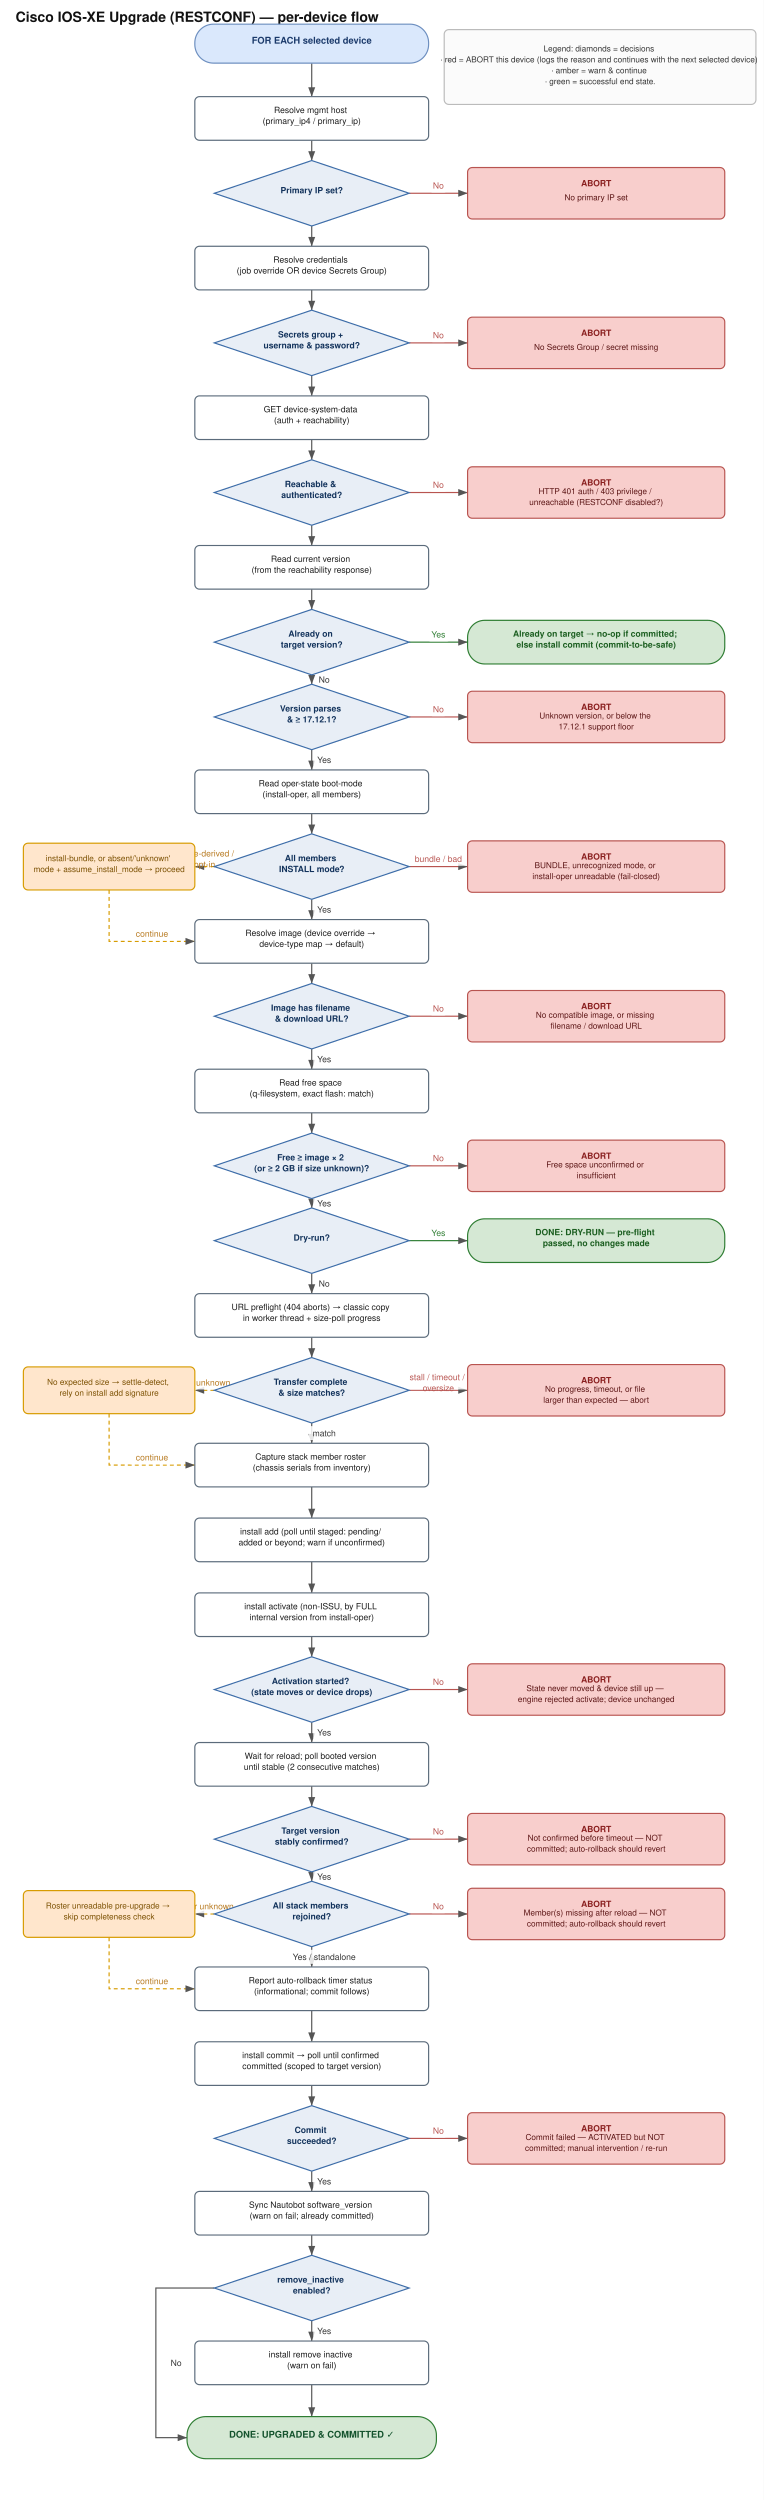
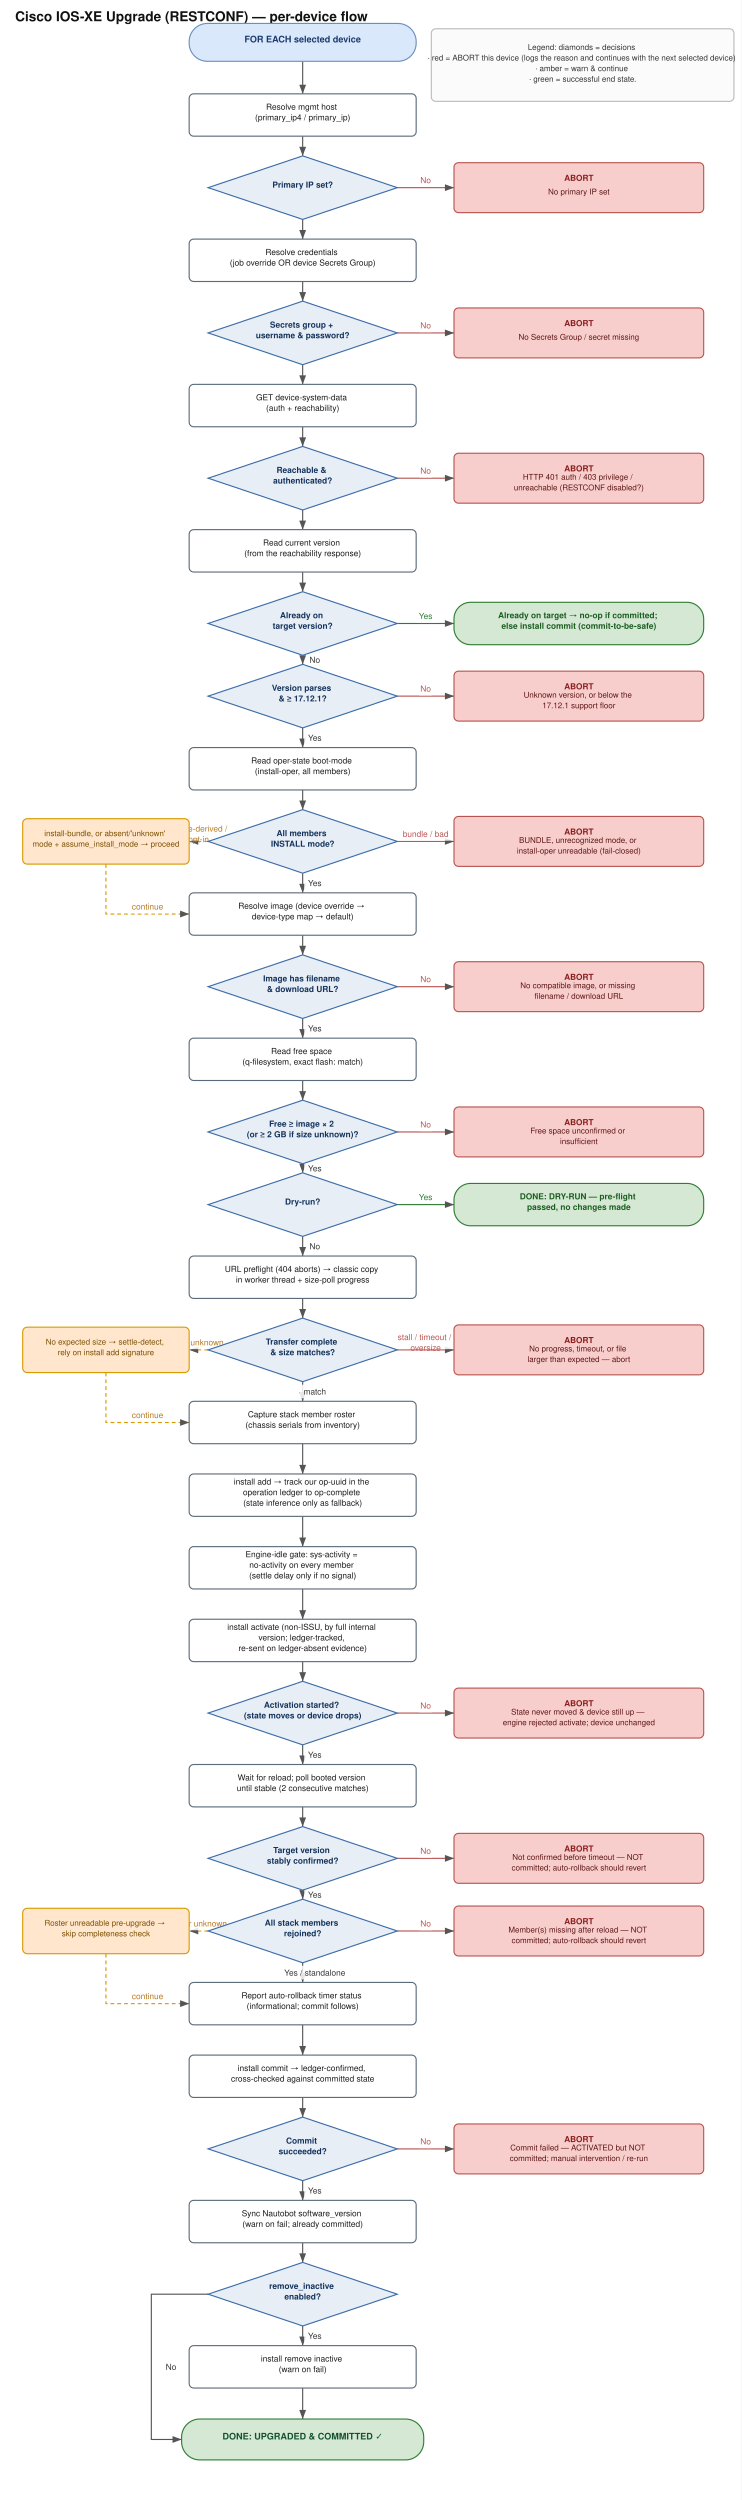
- <svg xmlns="http://www.w3.org/2000/svg" viewBox="0 0 980 3208" width="980" height="3208" font-family="Helvetica,Arial,sans-serif">
+ <svg xmlns="http://www.w3.org/2000/svg" viewBox="0 0 980 3304" width="980" height="3304" font-family="Helvetica,Arial,sans-serif">
  <defs>
    <marker id="arrow" markerWidth="10" markerHeight="10" refX="8" refY="3" orient="auto" markerUnits="strokeWidth">
      <path d="M0,0 L8,3 L0,6 z" fill="#555" />
    </marker>
  </defs>
-   <rect x="0" y="0" width="980" height="3208" fill="#ffffff" />
+   <rect x="0" y="0" width="980" height="3304" fill="#ffffff" />
  <text x="20" y="28" font-size="18" font-weight="bold" fill="#111">Cisco IOS-XE Upgrade (RESTCONF) — per-device flow</text>
  <rect x="570" y="38" width="400" height="96" rx="6" ry="6" fill="#fbfbfb" stroke="#bbb" stroke-width="1.5" />
  <text x="770" y="66" text-anchor="middle" font-family="Helvetica,Arial,sans-serif" font-size="10.5" fill="#333">
    <tspan x="770" dy="0">Legend:  diamonds = decisions</tspan>
    <tspan x="770" dy="14">· red = ABORT this device (logs the reason and continues with the next selected device)</tspan>
    <tspan x="770" dy="14">· amber = warn &amp; continue</tspan>
    <tspan x="770" dy="14">· green = successful end state.</tspan>
  </text>
  <path d="M 400 81 L 400 124" fill="none" stroke="#555" stroke-width="1.5" marker-end="url(#arrow)" />
  <path d="M 400 180 L 400 206" fill="none" stroke="#555" stroke-width="1.5" marker-end="url(#arrow)" />
  <path d="M 400 290 L 400 316" fill="none" stroke="#555" stroke-width="1.5" marker-end="url(#arrow)" />
  <path d="M 400 372 L 400 398" fill="none" stroke="#555" stroke-width="1.5" marker-end="url(#arrow)" />
  <path d="M 400 482 L 400 508" fill="none" stroke="#555" stroke-width="1.5" marker-end="url(#arrow)" />
  <path d="M 400 564 L 400 590" fill="none" stroke="#555" stroke-width="1.5" marker-end="url(#arrow)" />
  <path d="M 400 674 L 400 700" fill="none" stroke="#555" stroke-width="1.5" marker-end="url(#arrow)" />
  <path d="M 400 756 L 400 782" fill="none" stroke="#555" stroke-width="1.5" marker-end="url(#arrow)" />
  <path d="M 400 866 L 400 878" fill="none" stroke="#555" stroke-width="1.5" marker-end="url(#arrow)" />
  <rect x="406" y="863" width="21" height="18" rx="3" fill="#ffffff" fill-opacity="0.85" stroke="none" />
  <text x="416" y="876" text-anchor="middle" font-family="Helvetica,Arial,sans-serif" font-size="11" fill="#333">
    <tspan x="416" dy="0">No</tspan>
  </text>
  <path d="M 400 962 L 400 988" fill="none" stroke="#555" stroke-width="1.5" marker-end="url(#arrow)" />
  <rect x="402" y="966" width="28" height="18" rx="3" fill="#ffffff" fill-opacity="0.85" stroke="none" />
  <text x="416" y="979" text-anchor="middle" font-family="Helvetica,Arial,sans-serif" font-size="11" fill="#333">
    <tspan x="416" dy="0">Yes</tspan>
  </text>
  <path d="M 400 1044 L 400 1070" fill="none" stroke="#555" stroke-width="1.5" marker-end="url(#arrow)" />
  <path d="M 400 1154 L 400 1180" fill="none" stroke="#555" stroke-width="1.5" marker-end="url(#arrow)" />
  <rect x="402" y="1158" width="28" height="18" rx="3" fill="#ffffff" fill-opacity="0.85" stroke="none" />
  <text x="416" y="1171" text-anchor="middle" font-family="Helvetica,Arial,sans-serif" font-size="11" fill="#333">
    <tspan x="416" dy="0">Yes</tspan>
  </text>
  <path d="M 400 1236 L 400 1262" fill="none" stroke="#555" stroke-width="1.5" marker-end="url(#arrow)" />
  <path d="M 400 1346 L 400 1372" fill="none" stroke="#555" stroke-width="1.5" marker-end="url(#arrow)" />
  <rect x="402" y="1350" width="28" height="18" rx="3" fill="#ffffff" fill-opacity="0.85" stroke="none" />
  <text x="416" y="1363" text-anchor="middle" font-family="Helvetica,Arial,sans-serif" font-size="11" fill="#333">
    <tspan x="416" dy="0">Yes</tspan>
  </text>
  <path d="M 400 1428 L 400 1454" fill="none" stroke="#555" stroke-width="1.5" marker-end="url(#arrow)" />
  <path d="M 400 1538 L 400 1550" fill="none" stroke="#555" stroke-width="1.5" marker-end="url(#arrow)" />
  <rect x="402" y="1535" width="28" height="18" rx="3" fill="#ffffff" fill-opacity="0.85" stroke="none" />
  <text x="416" y="1548" text-anchor="middle" font-family="Helvetica,Arial,sans-serif" font-size="11" fill="#333">
    <tspan x="416" dy="0">Yes</tspan>
  </text>
  <path d="M 400 1634 L 400 1660" fill="none" stroke="#555" stroke-width="1.5" marker-end="url(#arrow)" />
  <rect x="406" y="1638" width="21" height="18" rx="3" fill="#ffffff" fill-opacity="0.85" stroke="none" />
  <text x="416" y="1651" text-anchor="middle" font-family="Helvetica,Arial,sans-serif" font-size="11" fill="#333">
    <tspan x="416" dy="0">No</tspan>
  </text>
  <path d="M 400 1716 L 400 1742" fill="none" stroke="#555" stroke-width="1.5" marker-end="url(#arrow)" />
  <path d="M 400 1826 L 400 1852" fill="none" stroke="#555" stroke-width="1.5" marker-end="url(#arrow)" />
  <rect x="396" y="1830" width="40" height="18" rx="3" fill="#ffffff" fill-opacity="0.85" stroke="none" />
  <text x="416" y="1843" text-anchor="middle" font-family="Helvetica,Arial,sans-serif" font-size="11" fill="#333">
    <tspan x="416" dy="0">match</tspan>
  </text>
  <path d="M 400 1908 L 400 1948" fill="none" stroke="#555" stroke-width="1.5" marker-end="url(#arrow)" />
  <path d="M 400 2004 L 400 2044" fill="none" stroke="#555" stroke-width="1.5" marker-end="url(#arrow)" />
-   <path d="M 400 2100 L 400 2126" fill="none" stroke="#555" stroke-width="1.5" marker-end="url(#arrow)" />
-   <path d="M 400 2210 L 400 2236" fill="none" stroke="#555" stroke-width="1.5" marker-end="url(#arrow)" />
-   <rect x="402" y="2214" width="28" height="18" rx="3" fill="#ffffff" fill-opacity="0.85" stroke="none" />
-   <text x="416" y="2227" text-anchor="middle" font-family="Helvetica,Arial,sans-serif" font-size="11" fill="#333">
-     <tspan x="416" dy="0">Yes</tspan>
-   </text>
-   <path d="M 400 2292 L 400 2318" fill="none" stroke="#555" stroke-width="1.5" marker-end="url(#arrow)" />
-   <path d="M 400 2402 L 400 2414" fill="none" stroke="#555" stroke-width="1.5" marker-end="url(#arrow)" />
-   <rect x="402" y="2399" width="28" height="18" rx="3" fill="#ffffff" fill-opacity="0.85" stroke="none" />
-   <text x="416" y="2412" text-anchor="middle" font-family="Helvetica,Arial,sans-serif" font-size="11" fill="#333">
-     <tspan x="416" dy="0">Yes</tspan>
-   </text>
-   <path d="M 400 2498 L 400 2524" fill="none" stroke="#555" stroke-width="1.5" marker-end="url(#arrow)" />
-   <rect x="360" y="2502" width="112" height="18" rx="3" fill="#ffffff" fill-opacity="0.85" stroke="none" />
-   <text x="416" y="2515" text-anchor="middle" font-family="Helvetica,Arial,sans-serif" font-size="11" fill="#333">
+   <path d="M 400 2100 L 400 2140" fill="none" stroke="#555" stroke-width="1.5" marker-end="url(#arrow)" />
+   <path d="M 400 2196 L 400 2222" fill="none" stroke="#555" stroke-width="1.5" marker-end="url(#arrow)" />
+   <path d="M 400 2306 L 400 2332" fill="none" stroke="#555" stroke-width="1.5" marker-end="url(#arrow)" />
+   <rect x="402" y="2310" width="28" height="18" rx="3" fill="#ffffff" fill-opacity="0.85" stroke="none" />
+   <text x="416" y="2323" text-anchor="middle" font-family="Helvetica,Arial,sans-serif" font-size="11" fill="#333">
+     <tspan x="416" dy="0">Yes</tspan>
+   </text>
+   <path d="M 400 2388 L 400 2414" fill="none" stroke="#555" stroke-width="1.5" marker-end="url(#arrow)" />
+   <path d="M 400 2498 L 400 2510" fill="none" stroke="#555" stroke-width="1.5" marker-end="url(#arrow)" />
+   <rect x="402" y="2495" width="28" height="18" rx="3" fill="#ffffff" fill-opacity="0.85" stroke="none" />
+   <text x="416" y="2508" text-anchor="middle" font-family="Helvetica,Arial,sans-serif" font-size="11" fill="#333">
+     <tspan x="416" dy="0">Yes</tspan>
+   </text>
+   <path d="M 400 2594 L 400 2620" fill="none" stroke="#555" stroke-width="1.5" marker-end="url(#arrow)" />
+   <rect x="360" y="2598" width="112" height="18" rx="3" fill="#ffffff" fill-opacity="0.85" stroke="none" />
+   <text x="416" y="2611" text-anchor="middle" font-family="Helvetica,Arial,sans-serif" font-size="11" fill="#333">
    <tspan x="416" dy="0">Yes / standalone</tspan>
  </text>
-   <path d="M 400 2580 L 400 2620" fill="none" stroke="#555" stroke-width="1.5" marker-end="url(#arrow)" />
-   <path d="M 400 2676 L 400 2702" fill="none" stroke="#555" stroke-width="1.5" marker-end="url(#arrow)" />
-   <path d="M 400 2786 L 400 2812" fill="none" stroke="#555" stroke-width="1.5" marker-end="url(#arrow)" />
-   <rect x="402" y="2790" width="28" height="18" rx="3" fill="#ffffff" fill-opacity="0.85" stroke="none" />
-   <text x="416" y="2803" text-anchor="middle" font-family="Helvetica,Arial,sans-serif" font-size="11" fill="#333">
-     <tspan x="416" dy="0">Yes</tspan>
-   </text>
-   <path d="M 400 2868 L 400 2894" fill="none" stroke="#555" stroke-width="1.5" marker-end="url(#arrow)" />
-   <path d="M 400 2978 L 400 3004" fill="none" stroke="#555" stroke-width="1.5" marker-end="url(#arrow)" />
-   <rect x="402" y="2982" width="28" height="18" rx="3" fill="#ffffff" fill-opacity="0.85" stroke="none" />
-   <text x="416" y="2995" text-anchor="middle" font-family="Helvetica,Arial,sans-serif" font-size="11" fill="#333">
-     <tspan x="416" dy="0">Yes</tspan>
-   </text>
-   <path d="M 400 3060 L 400 3101" fill="none" stroke="#555" stroke-width="1.5" marker-end="url(#arrow)" />
-   <path d="M 275 2936 L 200 2936 L 200 3128 L 240 3128" fill="none" stroke="#555" stroke-width="1.5" marker-end="url(#arrow)" />
-   <rect x="216" y="3023" width="21" height="18" rx="3" fill="#ffffff" fill-opacity="0.85" stroke="none" />
-   <text x="226" y="3036" text-anchor="middle" font-family="Helvetica,Arial,sans-serif" font-size="11" fill="#333">
+   <path d="M 400 2676 L 400 2716" fill="none" stroke="#555" stroke-width="1.5" marker-end="url(#arrow)" />
+   <path d="M 400 2772 L 400 2798" fill="none" stroke="#555" stroke-width="1.5" marker-end="url(#arrow)" />
+   <path d="M 400 2882 L 400 2908" fill="none" stroke="#555" stroke-width="1.5" marker-end="url(#arrow)" />
+   <rect x="402" y="2886" width="28" height="18" rx="3" fill="#ffffff" fill-opacity="0.85" stroke="none" />
+   <text x="416" y="2899" text-anchor="middle" font-family="Helvetica,Arial,sans-serif" font-size="11" fill="#333">
+     <tspan x="416" dy="0">Yes</tspan>
+   </text>
+   <path d="M 400 2964 L 400 2990" fill="none" stroke="#555" stroke-width="1.5" marker-end="url(#arrow)" />
+   <path d="M 400 3074 L 400 3100" fill="none" stroke="#555" stroke-width="1.5" marker-end="url(#arrow)" />
+   <rect x="402" y="3078" width="28" height="18" rx="3" fill="#ffffff" fill-opacity="0.85" stroke="none" />
+   <text x="416" y="3091" text-anchor="middle" font-family="Helvetica,Arial,sans-serif" font-size="11" fill="#333">
+     <tspan x="416" dy="0">Yes</tspan>
+   </text>
+   <path d="M 400 3156 L 400 3197" fill="none" stroke="#555" stroke-width="1.5" marker-end="url(#arrow)" />
+   <path d="M 275 3032 L 200 3032 L 200 3224 L 240 3224" fill="none" stroke="#555" stroke-width="1.5" marker-end="url(#arrow)" />
+   <rect x="216" y="3119" width="21" height="18" rx="3" fill="#ffffff" fill-opacity="0.85" stroke="none" />
+   <text x="226" y="3132" text-anchor="middle" font-family="Helvetica,Arial,sans-serif" font-size="11" fill="#333">
    <tspan x="226" dy="0">No</tspan>
  </text>
  <path d="M 525 248 L 600 248" fill="none" stroke="#B85450" stroke-width="1.5" marker-end="url(#arrow)" />
  <rect x="552" y="229" width="21" height="18" rx="3" fill="#ffffff" fill-opacity="0.85" stroke="none" />
  <text x="562.5" y="242" text-anchor="middle" font-family="Helvetica,Arial,sans-serif" font-size="11" fill="#B85450">
    <tspan x="562.5" dy="0">No</tspan>
  </text>
  <rect x="600" y="215" width="330" height="66" rx="6" ry="6" fill="#F8CECC" stroke="#B85450" stroke-width="1.5" />
  <text x="765.0" y="239" text-anchor="middle" font-family="Helvetica,Arial,sans-serif" font-size="11" font-weight="bold" fill="#8a1f1f">
    <tspan x="765.0" dy="0">ABORT</tspan>
  </text>
  <text x="765.0" y="257" text-anchor="middle" font-family="Helvetica,Arial,sans-serif" font-size="10.5" fill="#5b1414">
    <tspan x="765.0" dy="0">No primary IP set</tspan>
  </text>
  <path d="M 525 440 L 600 440" fill="none" stroke="#B85450" stroke-width="1.5" marker-end="url(#arrow)" />
  <rect x="552" y="421" width="21" height="18" rx="3" fill="#ffffff" fill-opacity="0.85" stroke="none" />
  <text x="562.5" y="434" text-anchor="middle" font-family="Helvetica,Arial,sans-serif" font-size="11" fill="#B85450">
    <tspan x="562.5" dy="0">No</tspan>
  </text>
  <rect x="600" y="407" width="330" height="66" rx="6" ry="6" fill="#F8CECC" stroke="#B85450" stroke-width="1.5" />
  <text x="765.0" y="431" text-anchor="middle" font-family="Helvetica,Arial,sans-serif" font-size="11" font-weight="bold" fill="#8a1f1f">
    <tspan x="765.0" dy="0">ABORT</tspan>
  </text>
  <text x="765.0" y="449" text-anchor="middle" font-family="Helvetica,Arial,sans-serif" font-size="10.5" fill="#5b1414">
    <tspan x="765.0" dy="0">No Secrets Group / secret missing</tspan>
  </text>
  <path d="M 525 632 L 600 632" fill="none" stroke="#B85450" stroke-width="1.5" marker-end="url(#arrow)" />
  <rect x="552" y="613" width="21" height="18" rx="3" fill="#ffffff" fill-opacity="0.85" stroke="none" />
  <text x="562.5" y="626" text-anchor="middle" font-family="Helvetica,Arial,sans-serif" font-size="11" fill="#B85450">
    <tspan x="562.5" dy="0">No</tspan>
  </text>
  <rect x="600" y="599" width="330" height="66" rx="6" ry="6" fill="#F8CECC" stroke="#B85450" stroke-width="1.5" />
  <text x="765.0" y="623" text-anchor="middle" font-family="Helvetica,Arial,sans-serif" font-size="11" font-weight="bold" fill="#8a1f1f">
    <tspan x="765.0" dy="0">ABORT</tspan>
  </text>
  <text x="765.0" y="634" text-anchor="middle" font-family="Helvetica,Arial,sans-serif" font-size="10.5" fill="#5b1414">
    <tspan x="765.0" dy="0">HTTP 401 auth / 403 privilege /</tspan>
    <tspan x="765.0" dy="14">unreachable (RESTCONF disabled?)</tspan>
  </text>
  <path d="M 525 824 L 600 824" fill="none" stroke="#2E7D32" stroke-width="1.5" marker-end="url(#arrow)" />
  <rect x="549" y="805" width="28" height="18" rx="3" fill="#ffffff" fill-opacity="0.85" stroke="none" />
  <text x="562.5" y="818" text-anchor="middle" font-family="Helvetica,Arial,sans-serif" font-size="11" fill="#2E7D32">
    <tspan x="562.5" dy="0">Yes</tspan>
  </text>
  <rect x="600" y="796" width="330" height="56" rx="22" ry="22" fill="#D5E8D4" stroke="#2E7D32" stroke-width="1.5" />
  <text x="765.0" y="817" text-anchor="middle" font-family="Helvetica,Arial,sans-serif" font-size="11" font-weight="bold" fill="#1b5e20">
    <tspan x="765.0" dy="0">Already on target → no-op if committed;</tspan>
    <tspan x="765.0" dy="14">else install commit (commit-to-be-safe)</tspan>
  </text>
  <path d="M 525 920 L 600 920" fill="none" stroke="#B85450" stroke-width="1.5" marker-end="url(#arrow)" />
  <rect x="552" y="901" width="21" height="18" rx="3" fill="#ffffff" fill-opacity="0.85" stroke="none" />
  <text x="562.5" y="914" text-anchor="middle" font-family="Helvetica,Arial,sans-serif" font-size="11" fill="#B85450">
    <tspan x="562.5" dy="0">No</tspan>
  </text>
  <rect x="600" y="887" width="330" height="66" rx="6" ry="6" fill="#F8CECC" stroke="#B85450" stroke-width="1.5" />
  <text x="765.0" y="911" text-anchor="middle" font-family="Helvetica,Arial,sans-serif" font-size="11" font-weight="bold" fill="#8a1f1f">
    <tspan x="765.0" dy="0">ABORT</tspan>
  </text>
  <text x="765.0" y="922" text-anchor="middle" font-family="Helvetica,Arial,sans-serif" font-size="10.5" fill="#5b1414">
    <tspan x="765.0" dy="0">Unknown version, or below the</tspan>
    <tspan x="765.0" dy="14">17.12.1 support floor</tspan>
  </text>
  <path d="M 525 1112 L 600 1112" fill="none" stroke="#B85450" stroke-width="1.5" marker-end="url(#arrow)" />
  <rect x="520" y="1093" width="86" height="18" rx="3" fill="#ffffff" fill-opacity="0.85" stroke="none" />
  <text x="562.5" y="1106" text-anchor="middle" font-family="Helvetica,Arial,sans-serif" font-size="11" fill="#B85450">
    <tspan x="562.5" dy="0">bundle / bad</tspan>
  </text>
  <rect x="600" y="1079" width="330" height="66" rx="6" ry="6" fill="#F8CECC" stroke="#B85450" stroke-width="1.5" />
  <text x="765.0" y="1103" text-anchor="middle" font-family="Helvetica,Arial,sans-serif" font-size="11" font-weight="bold" fill="#8a1f1f">
    <tspan x="765.0" dy="0">ABORT</tspan>
  </text>
  <text x="765.0" y="1114" text-anchor="middle" font-family="Helvetica,Arial,sans-serif" font-size="10.5" fill="#5b1414">
    <tspan x="765.0" dy="0">BUNDLE, unrecognized mode, or</tspan>
    <tspan x="765.0" dy="14">install-oper unreadable (fail-closed)</tspan>
  </text>
  <path d="M 275 1112 L 250 1112" fill="none" stroke="#D79B00" stroke-width="1.5" stroke-dasharray="5,4" marker-end="url(#arrow)" />
  <rect x="184" y="1093" width="158" height="18" rx="3" fill="#ffffff" fill-opacity="0.85" stroke="none" />
  <text x="262.5" y="1099" text-anchor="middle" font-family="Helvetica,Arial,sans-serif" font-size="11" fill="#B7791f">
    <tspan x="262.5" dy="0">bundle-derived /</tspan>
    <tspan x="262.5" dy="14">opt-in</tspan>
  </text>
  <rect x="30" y="1082" width="220" height="60" rx="6" ry="6" fill="#FFE6CC" stroke="#D79B00" stroke-width="1.5" />
  <text x="140.0" y="1105" text-anchor="middle" font-family="Helvetica,Arial,sans-serif" font-size="10.5" fill="#7a4f00">
    <tspan x="140.0" dy="0">install-bundle, or absent/'unknown'</tspan>
    <tspan x="140.0" dy="14">mode + assume_install_mode → proceed</tspan>
  </text>
  <path d="M 140 1142 L 140 1208 L 250 1208" fill="none" stroke="#D79B00" stroke-width="1.5" stroke-dasharray="5,4" marker-end="url(#arrow)" />
  <rect x="165" y="1189" width="60" height="18" rx="3" fill="#ffffff" fill-opacity="0.85" stroke="none" />
  <text x="195.0" y="1202" text-anchor="middle" font-family="Helvetica,Arial,sans-serif" font-size="11" fill="#B7791f">
    <tspan x="195.0" dy="0">continue</tspan>
  </text>
  <path d="M 525 1304 L 600 1304" fill="none" stroke="#B85450" stroke-width="1.5" marker-end="url(#arrow)" />
  <rect x="552" y="1285" width="21" height="18" rx="3" fill="#ffffff" fill-opacity="0.85" stroke="none" />
  <text x="562.5" y="1298" text-anchor="middle" font-family="Helvetica,Arial,sans-serif" font-size="11" fill="#B85450">
    <tspan x="562.5" dy="0">No</tspan>
  </text>
  <rect x="600" y="1271" width="330" height="66" rx="6" ry="6" fill="#F8CECC" stroke="#B85450" stroke-width="1.5" />
  <text x="765.0" y="1295" text-anchor="middle" font-family="Helvetica,Arial,sans-serif" font-size="11" font-weight="bold" fill="#8a1f1f">
    <tspan x="765.0" dy="0">ABORT</tspan>
  </text>
  <text x="765.0" y="1306" text-anchor="middle" font-family="Helvetica,Arial,sans-serif" font-size="10.5" fill="#5b1414">
    <tspan x="765.0" dy="0">No compatible image, or missing</tspan>
    <tspan x="765.0" dy="14">filename / download URL</tspan>
  </text>
  <path d="M 525 1496 L 600 1496" fill="none" stroke="#B85450" stroke-width="1.5" marker-end="url(#arrow)" />
  <rect x="552" y="1477" width="21" height="18" rx="3" fill="#ffffff" fill-opacity="0.85" stroke="none" />
  <text x="562.5" y="1490" text-anchor="middle" font-family="Helvetica,Arial,sans-serif" font-size="11" fill="#B85450">
    <tspan x="562.5" dy="0">No</tspan>
  </text>
  <rect x="600" y="1463" width="330" height="66" rx="6" ry="6" fill="#F8CECC" stroke="#B85450" stroke-width="1.5" />
  <text x="765.0" y="1487" text-anchor="middle" font-family="Helvetica,Arial,sans-serif" font-size="11" font-weight="bold" fill="#8a1f1f">
    <tspan x="765.0" dy="0">ABORT</tspan>
  </text>
  <text x="765.0" y="1498" text-anchor="middle" font-family="Helvetica,Arial,sans-serif" font-size="10.5" fill="#5b1414">
    <tspan x="765.0" dy="0">Free space unconfirmed or</tspan>
    <tspan x="765.0" dy="14">insufficient</tspan>
  </text>
  <path d="M 525 1592 L 600 1592" fill="none" stroke="#2E7D32" stroke-width="1.5" marker-end="url(#arrow)" />
  <rect x="549" y="1573" width="28" height="18" rx="3" fill="#ffffff" fill-opacity="0.85" stroke="none" />
  <text x="562.5" y="1586" text-anchor="middle" font-family="Helvetica,Arial,sans-serif" font-size="11" fill="#2E7D32">
    <tspan x="562.5" dy="0">Yes</tspan>
  </text>
  <rect x="600" y="1564" width="330" height="56" rx="22" ry="22" fill="#D5E8D4" stroke="#2E7D32" stroke-width="1.5" />
  <text x="765.0" y="1585" text-anchor="middle" font-family="Helvetica,Arial,sans-serif" font-size="11" font-weight="bold" fill="#1b5e20">
    <tspan x="765.0" dy="0">DONE: DRY-RUN — pre-flight</tspan>
    <tspan x="765.0" dy="14">passed, no changes made</tspan>
  </text>
  <path d="M 525 1784 L 600 1784" fill="none" stroke="#B85450" stroke-width="1.5" marker-end="url(#arrow)" />
  <rect x="474" y="1765" width="177" height="18" rx="3" fill="#ffffff" fill-opacity="0.85" stroke="none" />
  <text x="562.5" y="1771" text-anchor="middle" font-family="Helvetica,Arial,sans-serif" font-size="11" fill="#B85450">
    <tspan x="562.5" dy="0">stall / timeout /</tspan>
    <tspan x="562.5" dy="14">oversize</tspan>
  </text>
  <rect x="600" y="1751" width="330" height="66" rx="6" ry="6" fill="#F8CECC" stroke="#B85450" stroke-width="1.5" />
  <text x="765.0" y="1775" text-anchor="middle" font-family="Helvetica,Arial,sans-serif" font-size="11" font-weight="bold" fill="#8a1f1f">
    <tspan x="765.0" dy="0">ABORT</tspan>
  </text>
  <text x="765.0" y="1786" text-anchor="middle" font-family="Helvetica,Arial,sans-serif" font-size="10.5" fill="#5b1414">
    <tspan x="765.0" dy="0">No progress, timeout, or file</tspan>
    <tspan x="765.0" dy="14">larger than expected — abort</tspan>
  </text>
  <path d="M 275 1784 L 250 1784" fill="none" stroke="#D79B00" stroke-width="1.5" stroke-dasharray="5,4" marker-end="url(#arrow)" />
  <rect x="220" y="1765" width="86" height="18" rx="3" fill="#ffffff" fill-opacity="0.85" stroke="none" />
  <text x="262.5" y="1778" text-anchor="middle" font-family="Helvetica,Arial,sans-serif" font-size="11" fill="#B7791f">
    <tspan x="262.5" dy="0">size unknown</tspan>
  </text>
  <rect x="30" y="1754" width="220" height="60" rx="6" ry="6" fill="#FFE6CC" stroke="#D79B00" stroke-width="1.5" />
  <text x="140.0" y="1777" text-anchor="middle" font-family="Helvetica,Arial,sans-serif" font-size="10.5" fill="#7a4f00">
    <tspan x="140.0" dy="0">No expected size → settle-detect,</tspan>
    <tspan x="140.0" dy="14">rely on install add signature</tspan>
  </text>
  <path d="M 140 1814 L 140 1880 L 250 1880" fill="none" stroke="#D79B00" stroke-width="1.5" stroke-dasharray="5,4" marker-end="url(#arrow)" />
  <rect x="165" y="1861" width="60" height="18" rx="3" fill="#ffffff" fill-opacity="0.85" stroke="none" />
  <text x="195.0" y="1874" text-anchor="middle" font-family="Helvetica,Arial,sans-serif" font-size="11" fill="#B7791f">
    <tspan x="195.0" dy="0">continue</tspan>
  </text>
-   <path d="M 525 2168 L 600 2168" fill="none" stroke="#B85450" stroke-width="1.5" marker-end="url(#arrow)" />
-   <rect x="552" y="2149" width="21" height="18" rx="3" fill="#ffffff" fill-opacity="0.85" stroke="none" />
-   <text x="562.5" y="2162" text-anchor="middle" font-family="Helvetica,Arial,sans-serif" font-size="11" fill="#B85450">
-     <tspan x="562.5" dy="0">No</tspan>
-   </text>
-   <rect x="600" y="2135" width="330" height="66" rx="6" ry="6" fill="#F8CECC" stroke="#B85450" stroke-width="1.5" />
-   <text x="765.0" y="2159" text-anchor="middle" font-family="Helvetica,Arial,sans-serif" font-size="11" font-weight="bold" fill="#8a1f1f">
-     <tspan x="765.0" dy="0">ABORT</tspan>
-   </text>
-   <text x="765.0" y="2170" text-anchor="middle" font-family="Helvetica,Arial,sans-serif" font-size="10.5" fill="#5b1414">
+   <path d="M 525 2264 L 600 2264" fill="none" stroke="#B85450" stroke-width="1.5" marker-end="url(#arrow)" />
+   <rect x="552" y="2245" width="21" height="18" rx="3" fill="#ffffff" fill-opacity="0.85" stroke="none" />
+   <text x="562.5" y="2258" text-anchor="middle" font-family="Helvetica,Arial,sans-serif" font-size="11" fill="#B85450">
+     <tspan x="562.5" dy="0">No</tspan>
+   </text>
+   <rect x="600" y="2231" width="330" height="66" rx="6" ry="6" fill="#F8CECC" stroke="#B85450" stroke-width="1.5" />
+   <text x="765.0" y="2255" text-anchor="middle" font-family="Helvetica,Arial,sans-serif" font-size="11" font-weight="bold" fill="#8a1f1f">
+     <tspan x="765.0" dy="0">ABORT</tspan>
+   </text>
+   <text x="765.0" y="2266" text-anchor="middle" font-family="Helvetica,Arial,sans-serif" font-size="10.5" fill="#5b1414">
    <tspan x="765.0" dy="0">State never moved &amp; device still up —</tspan>
    <tspan x="765.0" dy="14">engine rejected activate; device unchanged</tspan>
-   </text>
-   <path d="M 525 2360 L 600 2360" fill="none" stroke="#B85450" stroke-width="1.5" marker-end="url(#arrow)" />
-   <rect x="552" y="2341" width="21" height="18" rx="3" fill="#ffffff" fill-opacity="0.85" stroke="none" />
-   <text x="562.5" y="2354" text-anchor="middle" font-family="Helvetica,Arial,sans-serif" font-size="11" fill="#B85450">
-     <tspan x="562.5" dy="0">No</tspan>
-   </text>
-   <rect x="600" y="2327" width="330" height="66" rx="6" ry="6" fill="#F8CECC" stroke="#B85450" stroke-width="1.5" />
-   <text x="765.0" y="2351" text-anchor="middle" font-family="Helvetica,Arial,sans-serif" font-size="11" font-weight="bold" fill="#8a1f1f">
-     <tspan x="765.0" dy="0">ABORT</tspan>
-   </text>
-   <text x="765.0" y="2362" text-anchor="middle" font-family="Helvetica,Arial,sans-serif" font-size="10.5" fill="#5b1414">
-     <tspan x="765.0" dy="0">Not confirmed before timeout — NOT</tspan>
-     <tspan x="765.0" dy="14">committed; auto-rollback should revert</tspan>
  </text>
  <path d="M 525 2456 L 600 2456" fill="none" stroke="#B85450" stroke-width="1.5" marker-end="url(#arrow)" />
  <rect x="552" y="2437" width="21" height="18" rx="3" fill="#ffffff" fill-opacity="0.85" stroke="none" />
  <text x="562.5" y="2450" text-anchor="middle" font-family="Helvetica,Arial,sans-serif" font-size="11" fill="#B85450">
    <tspan x="562.5" dy="0">No</tspan>
  </text>
  <rect x="600" y="2423" width="330" height="66" rx="6" ry="6" fill="#F8CECC" stroke="#B85450" stroke-width="1.5" />
  <text x="765.0" y="2447" text-anchor="middle" font-family="Helvetica,Arial,sans-serif" font-size="11" font-weight="bold" fill="#8a1f1f">
    <tspan x="765.0" dy="0">ABORT</tspan>
  </text>
  <text x="765.0" y="2458" text-anchor="middle" font-family="Helvetica,Arial,sans-serif" font-size="10.5" fill="#5b1414">
+     <tspan x="765.0" dy="0">Not confirmed before timeout — NOT</tspan>
+     <tspan x="765.0" dy="14">committed; auto-rollback should revert</tspan>
+   </text>
+   <path d="M 525 2552 L 600 2552" fill="none" stroke="#B85450" stroke-width="1.5" marker-end="url(#arrow)" />
+   <rect x="552" y="2533" width="21" height="18" rx="3" fill="#ffffff" fill-opacity="0.85" stroke="none" />
+   <text x="562.5" y="2546" text-anchor="middle" font-family="Helvetica,Arial,sans-serif" font-size="11" fill="#B85450">
+     <tspan x="562.5" dy="0">No</tspan>
+   </text>
+   <rect x="600" y="2519" width="330" height="66" rx="6" ry="6" fill="#F8CECC" stroke="#B85450" stroke-width="1.5" />
+   <text x="765.0" y="2543" text-anchor="middle" font-family="Helvetica,Arial,sans-serif" font-size="11" font-weight="bold" fill="#8a1f1f">
+     <tspan x="765.0" dy="0">ABORT</tspan>
+   </text>
+   <text x="765.0" y="2554" text-anchor="middle" font-family="Helvetica,Arial,sans-serif" font-size="10.5" fill="#5b1414">
    <tspan x="765.0" dy="0">Member(s) missing after reload — NOT</tspan>
    <tspan x="765.0" dy="14">committed; auto-rollback should revert</tspan>
  </text>
-   <path d="M 275 2456 L 250 2456" fill="none" stroke="#D79B00" stroke-width="1.5" stroke-dasharray="5,4" marker-end="url(#arrow)" />
-   <rect x="213" y="2437" width="99" height="18" rx="3" fill="#ffffff" fill-opacity="0.85" stroke="none" />
-   <text x="262.5" y="2450" text-anchor="middle" font-family="Helvetica,Arial,sans-serif" font-size="11" fill="#B7791f">
+   <path d="M 275 2552 L 250 2552" fill="none" stroke="#D79B00" stroke-width="1.5" stroke-dasharray="5,4" marker-end="url(#arrow)" />
+   <rect x="213" y="2533" width="99" height="18" rx="3" fill="#ffffff" fill-opacity="0.85" stroke="none" />
+   <text x="262.5" y="2546" text-anchor="middle" font-family="Helvetica,Arial,sans-serif" font-size="11" fill="#B7791f">
    <tspan x="262.5" dy="0">roster unknown</tspan>
  </text>
-   <rect x="30" y="2426" width="220" height="60" rx="6" ry="6" fill="#FFE6CC" stroke="#D79B00" stroke-width="1.5" />
-   <text x="140.0" y="2449" text-anchor="middle" font-family="Helvetica,Arial,sans-serif" font-size="10.5" fill="#7a4f00">
+   <rect x="30" y="2522" width="220" height="60" rx="6" ry="6" fill="#FFE6CC" stroke="#D79B00" stroke-width="1.5" />
+   <text x="140.0" y="2545" text-anchor="middle" font-family="Helvetica,Arial,sans-serif" font-size="10.5" fill="#7a4f00">
    <tspan x="140.0" dy="0">Roster unreadable pre-upgrade →</tspan>
    <tspan x="140.0" dy="14">skip completeness check</tspan>
  </text>
-   <path d="M 140 2486 L 140 2552 L 250 2552" fill="none" stroke="#D79B00" stroke-width="1.5" stroke-dasharray="5,4" marker-end="url(#arrow)" />
-   <rect x="165" y="2533" width="60" height="18" rx="3" fill="#ffffff" fill-opacity="0.85" stroke="none" />
-   <text x="195.0" y="2546" text-anchor="middle" font-family="Helvetica,Arial,sans-serif" font-size="11" fill="#B7791f">
+   <path d="M 140 2582 L 140 2648 L 250 2648" fill="none" stroke="#D79B00" stroke-width="1.5" stroke-dasharray="5,4" marker-end="url(#arrow)" />
+   <rect x="165" y="2629" width="60" height="18" rx="3" fill="#ffffff" fill-opacity="0.85" stroke="none" />
+   <text x="195.0" y="2642" text-anchor="middle" font-family="Helvetica,Arial,sans-serif" font-size="11" fill="#B7791f">
    <tspan x="195.0" dy="0">continue</tspan>
  </text>
-   <path d="M 525 2744 L 600 2744" fill="none" stroke="#B85450" stroke-width="1.5" marker-end="url(#arrow)" />
-   <rect x="552" y="2725" width="21" height="18" rx="3" fill="#ffffff" fill-opacity="0.85" stroke="none" />
-   <text x="562.5" y="2738" text-anchor="middle" font-family="Helvetica,Arial,sans-serif" font-size="11" fill="#B85450">
-     <tspan x="562.5" dy="0">No</tspan>
-   </text>
-   <rect x="600" y="2711" width="330" height="66" rx="6" ry="6" fill="#F8CECC" stroke="#B85450" stroke-width="1.5" />
-   <text x="765.0" y="2735" text-anchor="middle" font-family="Helvetica,Arial,sans-serif" font-size="11" font-weight="bold" fill="#8a1f1f">
-     <tspan x="765.0" dy="0">ABORT</tspan>
-   </text>
-   <text x="765.0" y="2746" text-anchor="middle" font-family="Helvetica,Arial,sans-serif" font-size="10.5" fill="#5b1414">
+   <path d="M 525 2840 L 600 2840" fill="none" stroke="#B85450" stroke-width="1.5" marker-end="url(#arrow)" />
+   <rect x="552" y="2821" width="21" height="18" rx="3" fill="#ffffff" fill-opacity="0.85" stroke="none" />
+   <text x="562.5" y="2834" text-anchor="middle" font-family="Helvetica,Arial,sans-serif" font-size="11" fill="#B85450">
+     <tspan x="562.5" dy="0">No</tspan>
+   </text>
+   <rect x="600" y="2807" width="330" height="66" rx="6" ry="6" fill="#F8CECC" stroke="#B85450" stroke-width="1.5" />
+   <text x="765.0" y="2831" text-anchor="middle" font-family="Helvetica,Arial,sans-serif" font-size="11" font-weight="bold" fill="#8a1f1f">
+     <tspan x="765.0" dy="0">ABORT</tspan>
+   </text>
+   <text x="765.0" y="2842" text-anchor="middle" font-family="Helvetica,Arial,sans-serif" font-size="10.5" fill="#5b1414">
    <tspan x="765.0" dy="0">Commit failed — ACTIVATED but NOT</tspan>
    <tspan x="765.0" dy="14">committed; manual intervention / re-run</tspan>
  </text>
  <rect x="250" y="31" width="300" height="50" rx="24" ry="24" fill="#DAE8FC" stroke="#6C8EBF" stroke-width="1.5" />
  <text x="400" y="56" text-anchor="middle" font-family="Helvetica,Arial,sans-serif" font-size="12" font-weight="bold" fill="#1b3a6b">
    <tspan x="400" dy="0">FOR EACH selected device</tspan>
  </text>
  <rect x="250" y="124" width="300" height="56" rx="6" ry="6" fill="#FFFFFF" stroke="#5B6B7B" stroke-width="1.5" />
  <text x="400" y="145" text-anchor="middle" font-family="Helvetica,Arial,sans-serif" font-size="11" fill="#1a1a1a">
    <tspan x="400" dy="0">Resolve mgmt host</tspan>
    <tspan x="400" dy="14">(primary_ip4 / primary_ip)</tspan>
  </text>
  <polygon points="400,206.0 525.0,248 400,290.0 275.0,248" fill="#E8EEF6" stroke="#3C6CA8" stroke-width="1.5" />
  <text x="400" y="248" text-anchor="middle" font-family="Helvetica,Arial,sans-serif" font-size="11" font-weight="bold" fill="#13335c">
    <tspan x="400" dy="0">Primary IP set?</tspan>
  </text>
  <rect x="250" y="316" width="300" height="56" rx="6" ry="6" fill="#FFFFFF" stroke="#5B6B7B" stroke-width="1.5" />
  <text x="400" y="337" text-anchor="middle" font-family="Helvetica,Arial,sans-serif" font-size="11" fill="#1a1a1a">
    <tspan x="400" dy="0">Resolve credentials</tspan>
    <tspan x="400" dy="14">(job override OR device Secrets Group)</tspan>
  </text>
  <polygon points="400,398.0 525.0,440 400,482.0 275.0,440" fill="#E8EEF6" stroke="#3C6CA8" stroke-width="1.5" />
  <text x="400" y="433" text-anchor="middle" font-family="Helvetica,Arial,sans-serif" font-size="11" font-weight="bold" fill="#13335c">
    <tspan x="400" dy="0">Secrets group +</tspan>
    <tspan x="400" dy="14">username &amp; password?</tspan>
  </text>
  <rect x="250" y="508" width="300" height="56" rx="6" ry="6" fill="#FFFFFF" stroke="#5B6B7B" stroke-width="1.5" />
  <text x="400" y="529" text-anchor="middle" font-family="Helvetica,Arial,sans-serif" font-size="11" fill="#1a1a1a">
    <tspan x="400" dy="0">GET device-system-data</tspan>
    <tspan x="400" dy="14">(auth + reachability)</tspan>
  </text>
  <polygon points="400,590.0 525.0,632 400,674.0 275.0,632" fill="#E8EEF6" stroke="#3C6CA8" stroke-width="1.5" />
  <text x="400" y="625" text-anchor="middle" font-family="Helvetica,Arial,sans-serif" font-size="11" font-weight="bold" fill="#13335c">
    <tspan x="400" dy="0">Reachable &amp;</tspan>
    <tspan x="400" dy="14">authenticated?</tspan>
  </text>
  <rect x="250" y="700" width="300" height="56" rx="6" ry="6" fill="#FFFFFF" stroke="#5B6B7B" stroke-width="1.5" />
  <text x="400" y="721" text-anchor="middle" font-family="Helvetica,Arial,sans-serif" font-size="11" fill="#1a1a1a">
    <tspan x="400" dy="0">Read current version</tspan>
    <tspan x="400" dy="14">(from the reachability response)</tspan>
  </text>
  <polygon points="400,782.0 525.0,824 400,866.0 275.0,824" fill="#E8EEF6" stroke="#3C6CA8" stroke-width="1.5" />
  <text x="400" y="817" text-anchor="middle" font-family="Helvetica,Arial,sans-serif" font-size="11" font-weight="bold" fill="#13335c">
    <tspan x="400" dy="0">Already on</tspan>
    <tspan x="400" dy="14">target version?</tspan>
  </text>
  <polygon points="400,878.0 525.0,920 400,962.0 275.0,920" fill="#E8EEF6" stroke="#3C6CA8" stroke-width="1.5" />
  <text x="400" y="913" text-anchor="middle" font-family="Helvetica,Arial,sans-serif" font-size="11" font-weight="bold" fill="#13335c">
    <tspan x="400" dy="0">Version parses</tspan>
    <tspan x="400" dy="14">&amp; ≥ 17.12.1?</tspan>
  </text>
  <rect x="250" y="988" width="300" height="56" rx="6" ry="6" fill="#FFFFFF" stroke="#5B6B7B" stroke-width="1.5" />
  <text x="400" y="1009" text-anchor="middle" font-family="Helvetica,Arial,sans-serif" font-size="11" fill="#1a1a1a">
    <tspan x="400" dy="0">Read oper-state boot-mode</tspan>
    <tspan x="400" dy="14">(install-oper, all members)</tspan>
  </text>
  <polygon points="400,1070.0 525.0,1112 400,1154.0 275.0,1112" fill="#E8EEF6" stroke="#3C6CA8" stroke-width="1.5" />
  <text x="400" y="1105" text-anchor="middle" font-family="Helvetica,Arial,sans-serif" font-size="11" font-weight="bold" fill="#13335c">
    <tspan x="400" dy="0">All members</tspan>
    <tspan x="400" dy="14">INSTALL mode?</tspan>
  </text>
  <rect x="250" y="1180" width="300" height="56" rx="6" ry="6" fill="#FFFFFF" stroke="#5B6B7B" stroke-width="1.5" />
  <text x="400" y="1201" text-anchor="middle" font-family="Helvetica,Arial,sans-serif" font-size="11" fill="#1a1a1a">
    <tspan x="400" dy="0">Resolve image (device override →</tspan>
    <tspan x="400" dy="14">device-type map → default)</tspan>
  </text>
  <polygon points="400,1262.0 525.0,1304 400,1346.0 275.0,1304" fill="#E8EEF6" stroke="#3C6CA8" stroke-width="1.5" />
  <text x="400" y="1297" text-anchor="middle" font-family="Helvetica,Arial,sans-serif" font-size="11" font-weight="bold" fill="#13335c">
    <tspan x="400" dy="0">Image has filename</tspan>
    <tspan x="400" dy="14">&amp; download URL?</tspan>
  </text>
  <rect x="250" y="1372" width="300" height="56" rx="6" ry="6" fill="#FFFFFF" stroke="#5B6B7B" stroke-width="1.5" />
  <text x="400" y="1393" text-anchor="middle" font-family="Helvetica,Arial,sans-serif" font-size="11" fill="#1a1a1a">
    <tspan x="400" dy="0">Read free space</tspan>
    <tspan x="400" dy="14">(q-filesystem, exact flash: match)</tspan>
  </text>
  <polygon points="400,1454.0 525.0,1496 400,1538.0 275.0,1496" fill="#E8EEF6" stroke="#3C6CA8" stroke-width="1.5" />
  <text x="400" y="1489" text-anchor="middle" font-family="Helvetica,Arial,sans-serif" font-size="11" font-weight="bold" fill="#13335c">
    <tspan x="400" dy="0">Free ≥ image × 2</tspan>
    <tspan x="400" dy="14">(or ≥ 2 GB if size unknown)?</tspan>
  </text>
  <polygon points="400,1550.0 525.0,1592 400,1634.0 275.0,1592" fill="#E8EEF6" stroke="#3C6CA8" stroke-width="1.5" />
  <text x="400" y="1592" text-anchor="middle" font-family="Helvetica,Arial,sans-serif" font-size="11" font-weight="bold" fill="#13335c">
    <tspan x="400" dy="0">Dry-run?</tspan>
  </text>
  <rect x="250" y="1660" width="300" height="56" rx="6" ry="6" fill="#FFFFFF" stroke="#5B6B7B" stroke-width="1.5" />
  <text x="400" y="1681" text-anchor="middle" font-family="Helvetica,Arial,sans-serif" font-size="11" fill="#1a1a1a">
    <tspan x="400" dy="0">URL preflight (404 aborts) → classic copy</tspan>
    <tspan x="400" dy="14">in worker thread + size-poll progress</tspan>
  </text>
  <polygon points="400,1742.0 525.0,1784 400,1826.0 275.0,1784" fill="#E8EEF6" stroke="#3C6CA8" stroke-width="1.5" />
  <text x="400" y="1777" text-anchor="middle" font-family="Helvetica,Arial,sans-serif" font-size="11" font-weight="bold" fill="#13335c">
    <tspan x="400" dy="0">Transfer complete</tspan>
    <tspan x="400" dy="14">&amp; size matches?</tspan>
  </text>
  <rect x="250" y="1852" width="300" height="56" rx="6" ry="6" fill="#FFFFFF" stroke="#5B6B7B" stroke-width="1.5" />
  <text x="400" y="1873" text-anchor="middle" font-family="Helvetica,Arial,sans-serif" font-size="11" fill="#1a1a1a">
    <tspan x="400" dy="0">Capture stack member roster</tspan>
    <tspan x="400" dy="14">(chassis serials from inventory)</tspan>
  </text>
  <rect x="250" y="1948" width="300" height="56" rx="6" ry="6" fill="#FFFFFF" stroke="#5B6B7B" stroke-width="1.5" />
-   <text x="400" y="1969" text-anchor="middle" font-family="Helvetica,Arial,sans-serif" font-size="11" fill="#1a1a1a">
-     <tspan x="400" dy="0">install add (poll until staged: pending/</tspan>
-     <tspan x="400" dy="14">added or beyond; warn if unconfirmed)</tspan>
+   <text x="400" y="1962" text-anchor="middle" font-family="Helvetica,Arial,sans-serif" font-size="11" fill="#1a1a1a">
+     <tspan x="400" dy="0">install add → track our op-uuid in the</tspan>
+     <tspan x="400" dy="14">operation ledger to op-complete</tspan>
+     <tspan x="400" dy="14">(state inference only as fallback)</tspan>
  </text>
  <rect x="250" y="2044" width="300" height="56" rx="6" ry="6" fill="#FFFFFF" stroke="#5B6B7B" stroke-width="1.5" />
-   <text x="400" y="2065" text-anchor="middle" font-family="Helvetica,Arial,sans-serif" font-size="11" fill="#1a1a1a">
-     <tspan x="400" dy="0">install activate (non-ISSU, by FULL</tspan>
-     <tspan x="400" dy="14">internal version from install-oper)</tspan>
-   </text>
-   <polygon points="400,2126.0 525.0,2168 400,2210.0 275.0,2168" fill="#E8EEF6" stroke="#3C6CA8" stroke-width="1.5" />
-   <text x="400" y="2161" text-anchor="middle" font-family="Helvetica,Arial,sans-serif" font-size="11" font-weight="bold" fill="#13335c">
+   <text x="400" y="2058" text-anchor="middle" font-family="Helvetica,Arial,sans-serif" font-size="11" fill="#1a1a1a">
+     <tspan x="400" dy="0">Engine-idle gate: sys-activity =</tspan>
+     <tspan x="400" dy="14">no-activity on every member</tspan>
+     <tspan x="400" dy="14">(settle delay only if no signal)</tspan>
+   </text>
+   <rect x="250" y="2140" width="300" height="56" rx="6" ry="6" fill="#FFFFFF" stroke="#5B6B7B" stroke-width="1.5" />
+   <text x="400" y="2154" text-anchor="middle" font-family="Helvetica,Arial,sans-serif" font-size="11" fill="#1a1a1a">
+     <tspan x="400" dy="0">install activate (non-ISSU, by full internal</tspan>
+     <tspan x="400" dy="14">version; ledger-tracked,</tspan>
+     <tspan x="400" dy="14">re-sent on ledger-absent evidence)</tspan>
+   </text>
+   <polygon points="400,2222.0 525.0,2264 400,2306.0 275.0,2264" fill="#E8EEF6" stroke="#3C6CA8" stroke-width="1.5" />
+   <text x="400" y="2257" text-anchor="middle" font-family="Helvetica,Arial,sans-serif" font-size="11" font-weight="bold" fill="#13335c">
    <tspan x="400" dy="0">Activation started?</tspan>
    <tspan x="400" dy="14">(state moves or device drops)</tspan>
  </text>
-   <rect x="250" y="2236" width="300" height="56" rx="6" ry="6" fill="#FFFFFF" stroke="#5B6B7B" stroke-width="1.5" />
-   <text x="400" y="2257" text-anchor="middle" font-family="Helvetica,Arial,sans-serif" font-size="11" fill="#1a1a1a">
+   <rect x="250" y="2332" width="300" height="56" rx="6" ry="6" fill="#FFFFFF" stroke="#5B6B7B" stroke-width="1.5" />
+   <text x="400" y="2353" text-anchor="middle" font-family="Helvetica,Arial,sans-serif" font-size="11" fill="#1a1a1a">
    <tspan x="400" dy="0">Wait for reload; poll booted version</tspan>
    <tspan x="400" dy="14">until stable (2 consecutive matches)</tspan>
  </text>
-   <polygon points="400,2318.0 525.0,2360 400,2402.0 275.0,2360" fill="#E8EEF6" stroke="#3C6CA8" stroke-width="1.5" />
-   <text x="400" y="2353" text-anchor="middle" font-family="Helvetica,Arial,sans-serif" font-size="11" font-weight="bold" fill="#13335c">
+   <polygon points="400,2414.0 525.0,2456 400,2498.0 275.0,2456" fill="#E8EEF6" stroke="#3C6CA8" stroke-width="1.5" />
+   <text x="400" y="2449" text-anchor="middle" font-family="Helvetica,Arial,sans-serif" font-size="11" font-weight="bold" fill="#13335c">
    <tspan x="400" dy="0">Target version</tspan>
    <tspan x="400" dy="14">stably confirmed?</tspan>
  </text>
-   <polygon points="400,2414.0 525.0,2456 400,2498.0 275.0,2456" fill="#E8EEF6" stroke="#3C6CA8" stroke-width="1.5" />
-   <text x="400" y="2449" text-anchor="middle" font-family="Helvetica,Arial,sans-serif" font-size="11" font-weight="bold" fill="#13335c">
+   <polygon points="400,2510.0 525.0,2552 400,2594.0 275.0,2552" fill="#E8EEF6" stroke="#3C6CA8" stroke-width="1.5" />
+   <text x="400" y="2545" text-anchor="middle" font-family="Helvetica,Arial,sans-serif" font-size="11" font-weight="bold" fill="#13335c">
    <tspan x="400" dy="0">All stack members</tspan>
    <tspan x="400" dy="14">rejoined?</tspan>
  </text>
-   <rect x="250" y="2524" width="300" height="56" rx="6" ry="6" fill="#FFFFFF" stroke="#5B6B7B" stroke-width="1.5" />
-   <text x="400" y="2545" text-anchor="middle" font-family="Helvetica,Arial,sans-serif" font-size="11" fill="#1a1a1a">
+   <rect x="250" y="2620" width="300" height="56" rx="6" ry="6" fill="#FFFFFF" stroke="#5B6B7B" stroke-width="1.5" />
+   <text x="400" y="2641" text-anchor="middle" font-family="Helvetica,Arial,sans-serif" font-size="11" fill="#1a1a1a">
    <tspan x="400" dy="0">Report auto-rollback timer status</tspan>
    <tspan x="400" dy="14">(informational; commit follows)</tspan>
  </text>
-   <rect x="250" y="2620" width="300" height="56" rx="6" ry="6" fill="#FFFFFF" stroke="#5B6B7B" stroke-width="1.5" />
-   <text x="400" y="2641" text-anchor="middle" font-family="Helvetica,Arial,sans-serif" font-size="11" fill="#1a1a1a">
-     <tspan x="400" dy="0">install commit → poll until confirmed</tspan>
-     <tspan x="400" dy="14">committed (scoped to target version)</tspan>
-   </text>
-   <polygon points="400,2702.0 525.0,2744 400,2786.0 275.0,2744" fill="#E8EEF6" stroke="#3C6CA8" stroke-width="1.5" />
-   <text x="400" y="2737" text-anchor="middle" font-family="Helvetica,Arial,sans-serif" font-size="11" font-weight="bold" fill="#13335c">
+   <rect x="250" y="2716" width="300" height="56" rx="6" ry="6" fill="#FFFFFF" stroke="#5B6B7B" stroke-width="1.5" />
+   <text x="400" y="2737" text-anchor="middle" font-family="Helvetica,Arial,sans-serif" font-size="11" fill="#1a1a1a">
+     <tspan x="400" dy="0">install commit → ledger-confirmed,</tspan>
+     <tspan x="400" dy="14">cross-checked against committed state</tspan>
+   </text>
+   <polygon points="400,2798.0 525.0,2840 400,2882.0 275.0,2840" fill="#E8EEF6" stroke="#3C6CA8" stroke-width="1.5" />
+   <text x="400" y="2833" text-anchor="middle" font-family="Helvetica,Arial,sans-serif" font-size="11" font-weight="bold" fill="#13335c">
    <tspan x="400" dy="0">Commit</tspan>
    <tspan x="400" dy="14">succeeded?</tspan>
  </text>
-   <rect x="250" y="2812" width="300" height="56" rx="6" ry="6" fill="#FFFFFF" stroke="#5B6B7B" stroke-width="1.5" />
-   <text x="400" y="2833" text-anchor="middle" font-family="Helvetica,Arial,sans-serif" font-size="11" fill="#1a1a1a">
+   <rect x="250" y="2908" width="300" height="56" rx="6" ry="6" fill="#FFFFFF" stroke="#5B6B7B" stroke-width="1.5" />
+   <text x="400" y="2929" text-anchor="middle" font-family="Helvetica,Arial,sans-serif" font-size="11" fill="#1a1a1a">
    <tspan x="400" dy="0">Sync Nautobot software_version</tspan>
    <tspan x="400" dy="14">(warn on fail; already committed)</tspan>
  </text>
-   <polygon points="400,2894.0 525.0,2936 400,2978.0 275.0,2936" fill="#E8EEF6" stroke="#3C6CA8" stroke-width="1.5" />
-   <text x="400" y="2929" text-anchor="middle" font-family="Helvetica,Arial,sans-serif" font-size="11" font-weight="bold" fill="#13335c">
+   <polygon points="400,2990.0 525.0,3032 400,3074.0 275.0,3032" fill="#E8EEF6" stroke="#3C6CA8" stroke-width="1.5" />
+   <text x="400" y="3025" text-anchor="middle" font-family="Helvetica,Arial,sans-serif" font-size="11" font-weight="bold" fill="#13335c">
    <tspan x="400" dy="0">remove_inactive</tspan>
    <tspan x="400" dy="14">enabled?</tspan>
  </text>
-   <rect x="250" y="3004" width="300" height="56" rx="6" ry="6" fill="#FFFFFF" stroke="#5B6B7B" stroke-width="1.5" />
-   <text x="400" y="3025" text-anchor="middle" font-family="Helvetica,Arial,sans-serif" font-size="11" fill="#1a1a1a">
+   <rect x="250" y="3100" width="300" height="56" rx="6" ry="6" fill="#FFFFFF" stroke="#5B6B7B" stroke-width="1.5" />
+   <text x="400" y="3121" text-anchor="middle" font-family="Helvetica,Arial,sans-serif" font-size="11" fill="#1a1a1a">
    <tspan x="400" dy="0">install remove inactive</tspan>
    <tspan x="400" dy="14">(warn on fail)</tspan>
  </text>
-   <rect x="240" y="3101" width="320" height="54" rx="24" ry="24" fill="#D5E8D4" stroke="#2E7D32" stroke-width="1.5" />
-   <text x="400" y="3128" text-anchor="middle" font-family="Helvetica,Arial,sans-serif" font-size="12" font-weight="bold" fill="#14532d">
+   <rect x="240" y="3197" width="320" height="54" rx="24" ry="24" fill="#D5E8D4" stroke="#2E7D32" stroke-width="1.5" />
+   <text x="400" y="3224" text-anchor="middle" font-family="Helvetica,Arial,sans-serif" font-size="12" font-weight="bold" fill="#14532d">
    <tspan x="400" dy="0">DONE: UPGRADED &amp; COMMITTED ✓</tspan>
  </text>
</svg>
